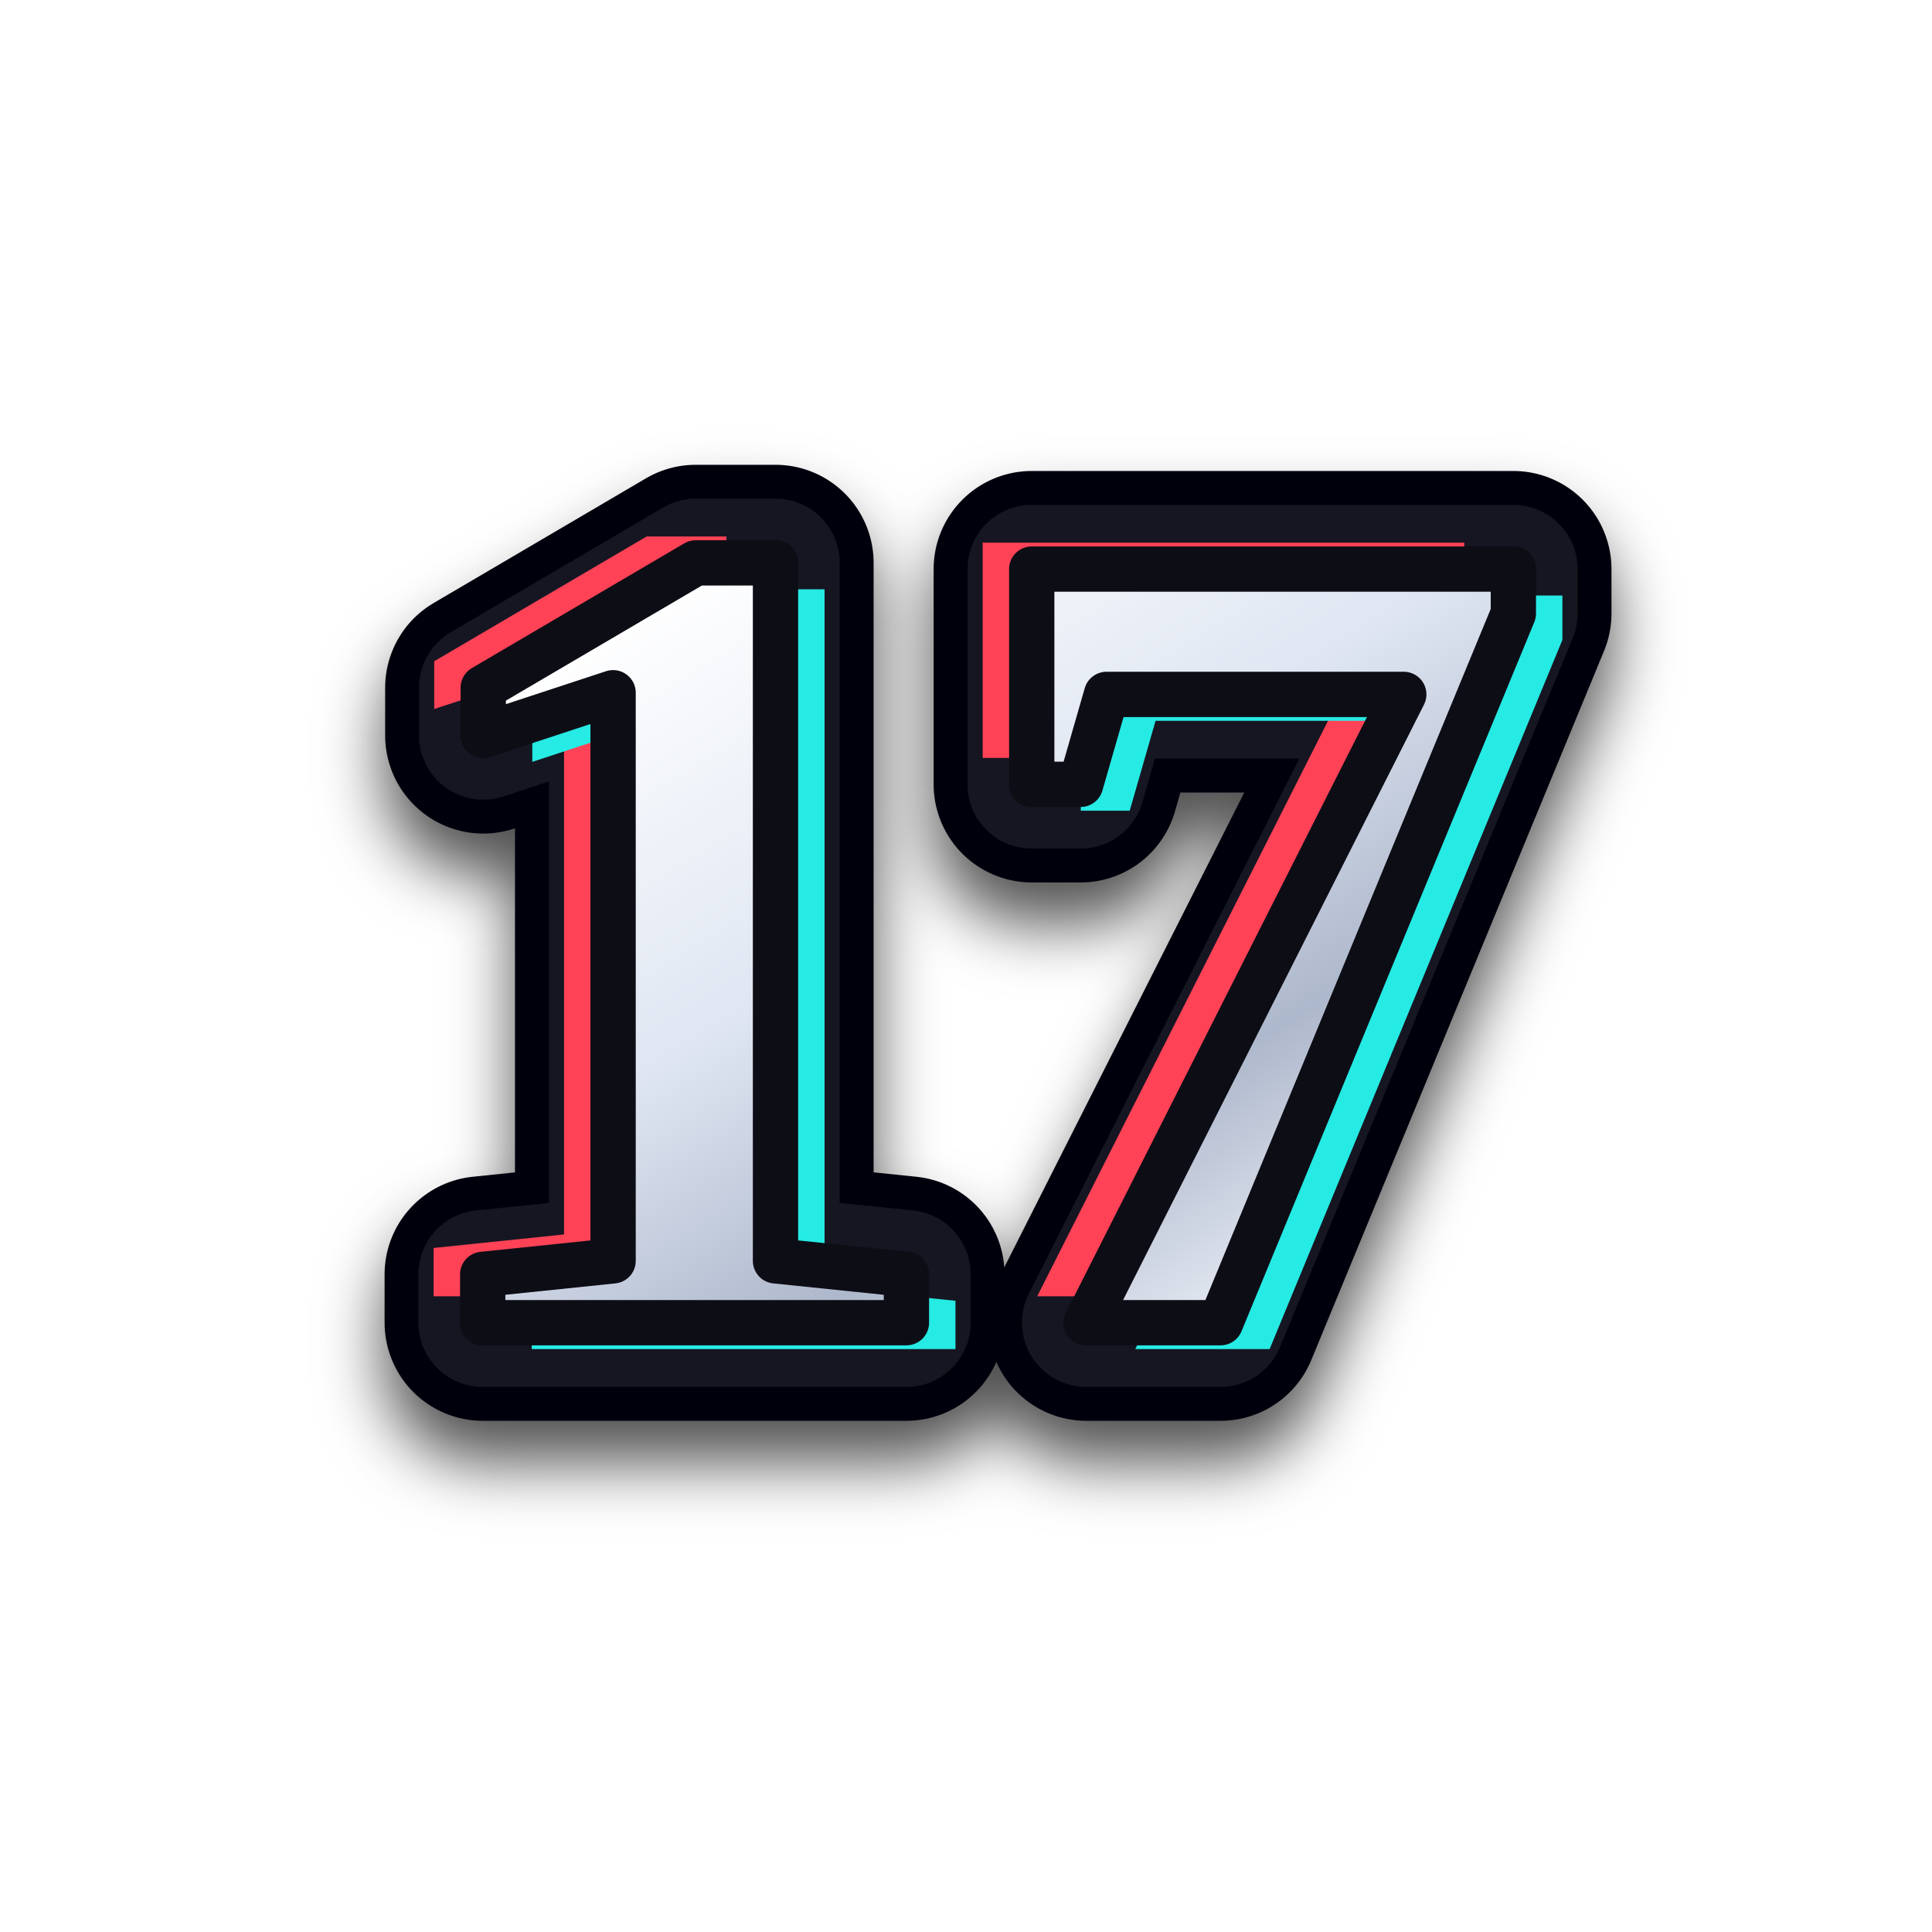
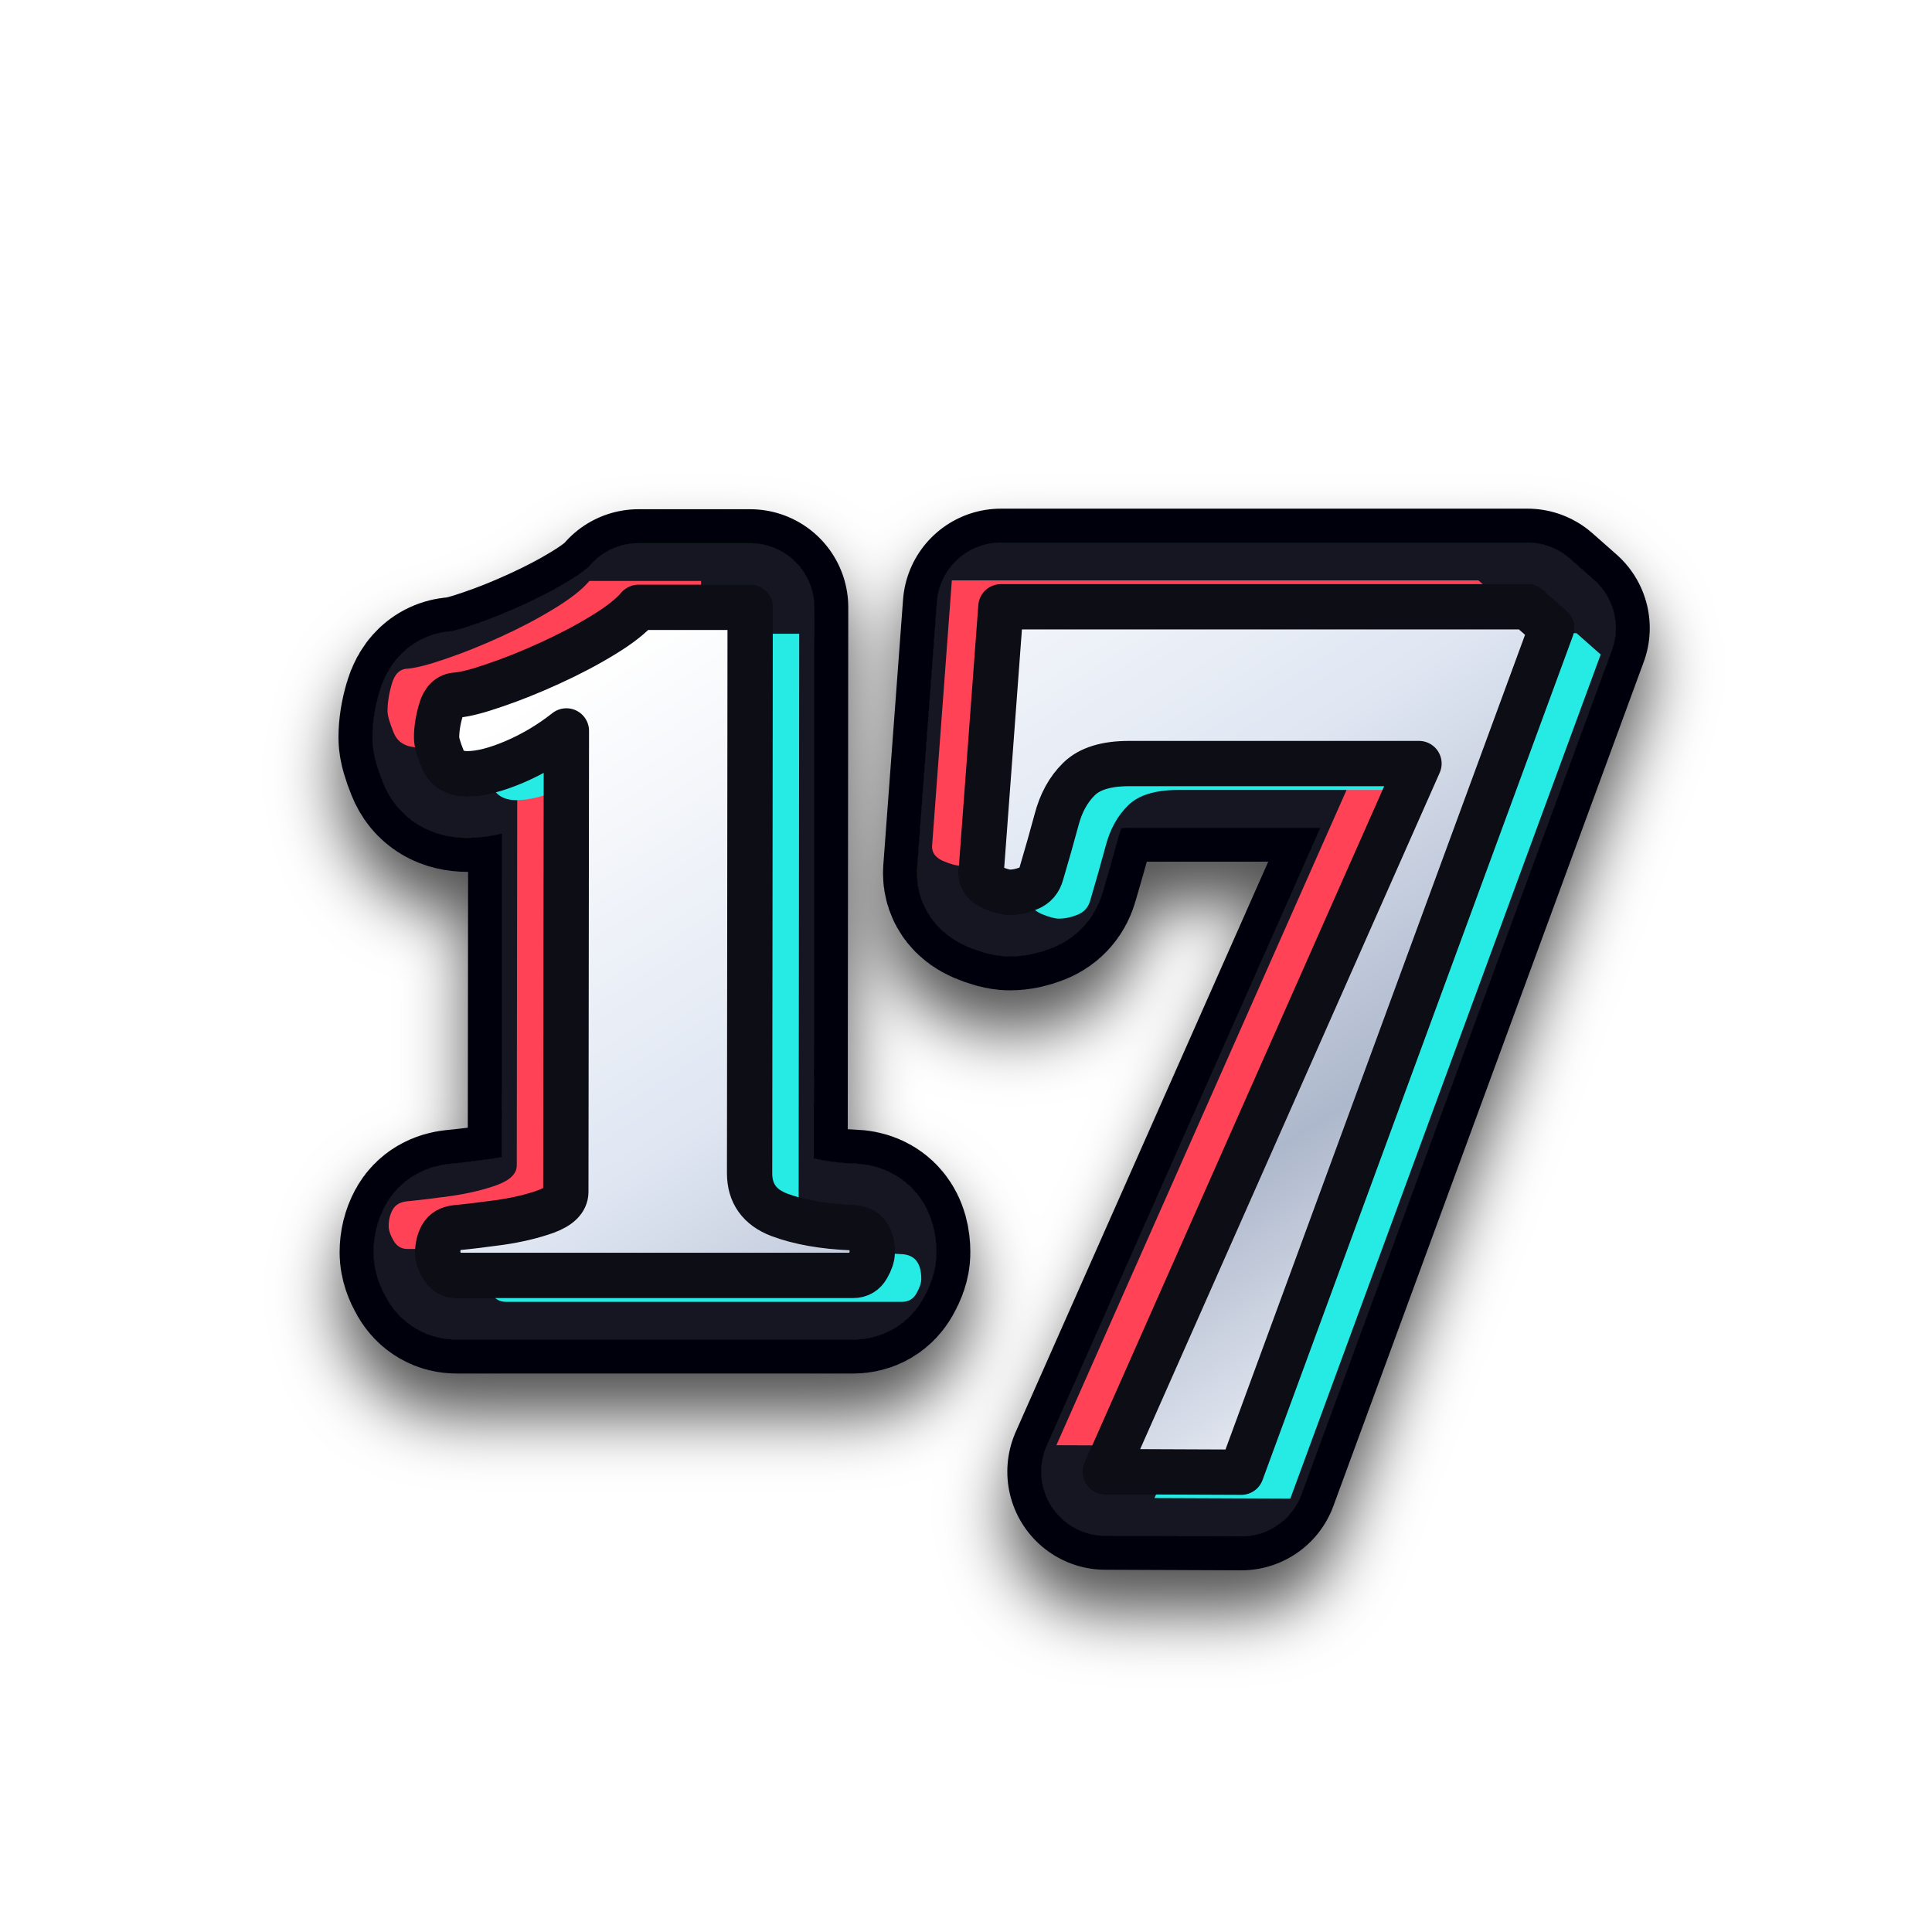
<svg xmlns="http://www.w3.org/2000/svg" viewBox="0 0 1024 1024" role="img" aria-label="LN 17 dan">
  <defs>
    <linearGradient id="lnfill" x1="14%" x2="88%" y1="6%" y2="94%">
      <stop offset="0" stop-color="#ffffff" />
      <stop offset="0.42" stop-color="#dfe6f2" />
      <stop offset="0.72" stop-color="#aeb8cc" />
      <stop offset="1" stop-color="#f2f5fb" />
    </linearGradient>
    <filter id="shadow" x="-25%" y="-25%" width="150%" height="150%">
      <feDropShadow dx="0" dy="22" stdDeviation="17" flood-color="#000" flood-opacity="0.68" />
    </filter>
  </defs>
  <g filter="url(#shadow)">
-     <text x="512" y="528" text-anchor="middle" dominant-baseline="middle" font-family="Georgia, 'Times New Roman', serif" font-size="610" font-weight="900" fill="none" stroke="#050509" stroke-width="104" stroke-linejoin="round">17</text>
-     <text x="512" y="528" text-anchor="middle" dominant-baseline="middle" font-family="Georgia, 'Times New Roman', serif" font-size="610" font-weight="900" fill="none" stroke="#121722" stroke-width="68" stroke-linejoin="round">17</text>
+     <path d="M452.1 676.0L242.1 676.0Q237.1 676.0 234.6 671.6Q232.0 667.1 232.0 663.8L232.0 663.8Q232.0 659.1 234.1 655.2Q236.2 651.3 241.8 650.7L241.8 650.7Q251.4 649.8 265.1 647.9Q278.8 645.9 289.4 642.1Q299.9 638.2 299.9 631.7L299.9 631.7L300.2 387.4Q287.4 397.5 272.7 403.8Q257.9 410.1 247.8 410.1L247.8 410.1Q237.7 410.1 234.6 402.2Q231.4 394.3 231.4 391.0L231.4 391.0Q231.4 384.1 233.7 376.4Q235.9 368.6 242.1 368.4L242.1 368.4Q249.0 367.8 262.5 363.1Q276.1 358.5 291.4 351.5Q306.8 344.5 319.7 336.6Q332.7 328.7 338.4 321.9L338.4 321.9L397.6 321.9L397.3 621.8Q397.3 637.9 413.1 643.9Q428.9 649.8 451.5 650.7L451.5 650.7Q462.3 651.0 462.3 663.8L462.3 663.8Q462.3 667.1 459.7 671.6Q457.2 676.0 452.1 676.0L452.1 676.0ZM657.9 780.3L585.9 780.0L752.1 404.7L598.4 404.7Q580.2 404.7 571.9 412.9Q563.5 421.1 560.0 434.5Q556.4 447.9 551.9 463.1L551.9 463.1Q550.4 468.7 545.2 470.8Q540.0 472.9 535.2 472.9L535.2 472.9Q532.0 472.9 526.0 470.4Q520.0 467.8 520.0 462.8L520.0 462.8L530.5 321.6L809.6 321.6L822.4 332.9L657.9 780.3Z" fill="none" stroke="#050509" stroke-width="104" stroke-linejoin="round" />
+     <path d="M452.1 676.0L242.1 676.0Q237.1 676.0 234.6 671.6Q232.0 667.1 232.0 663.8L232.0 663.8Q232.0 659.1 234.1 655.2Q236.2 651.3 241.8 650.7L241.8 650.7Q251.4 649.8 265.1 647.9Q278.8 645.9 289.4 642.1Q299.9 638.2 299.9 631.7L299.9 631.7L300.2 387.4Q287.4 397.5 272.7 403.8Q257.9 410.1 247.8 410.1L247.8 410.1Q237.7 410.1 234.6 402.2Q231.4 394.3 231.4 391.0L231.4 391.0Q231.4 384.1 233.7 376.4Q235.9 368.6 242.1 368.4L242.1 368.4Q249.0 367.8 262.5 363.1Q276.1 358.5 291.4 351.5Q306.8 344.5 319.7 336.6Q332.7 328.7 338.4 321.9L338.4 321.9L397.6 321.9L397.3 621.8Q397.3 637.9 413.1 643.9Q428.9 649.8 451.5 650.7L451.5 650.7Q462.3 651.0 462.3 663.8L462.3 663.8Q462.3 667.1 459.7 671.6Q457.2 676.0 452.1 676.0L452.1 676.0ZM657.9 780.3L585.9 780.0L752.1 404.7L598.4 404.7Q580.2 404.7 571.9 412.9Q563.5 421.1 560.0 434.5Q556.4 447.9 551.9 463.1L551.9 463.1Q550.4 468.7 545.2 470.8Q540.0 472.9 535.2 472.9L535.2 472.9Q532.0 472.9 526.0 470.4Q520.0 467.8 520.0 462.8L520.0 462.8L530.5 321.6L809.6 321.6L822.4 332.9L657.9 780.3Z" fill="none" stroke="#121722" stroke-width="68" stroke-linejoin="round" />
    <g style="mix-blend-mode:screen">
-       <text x="486" y="514" text-anchor="middle" dominant-baseline="middle" font-family="Georgia, 'Times New Roman', serif" font-size="610" font-weight="900" fill="#ff2f3d">17</text>
-       <text x="538" y="542" text-anchor="middle" dominant-baseline="middle" font-family="Georgia, 'Times New Roman', serif" font-size="610" font-weight="900" fill="#16e8e0">17</text>
+       <path d="M426.1 662.0L216.1 662.0Q211.1 662.0 208.6 657.6Q206.0 653.1 206.0 649.8L206.0 649.8Q206.0 645.1 208.1 641.2Q210.2 637.3 215.8 636.7L215.8 636.7Q225.4 635.8 239.1 633.9Q252.8 631.9 263.4 628.1Q273.9 624.2 273.9 617.7L273.9 617.7L274.2 373.4Q261.4 383.5 246.7 389.8Q231.9 396.1 221.8 396.1L221.8 396.1Q211.7 396.1 208.6 388.2Q205.4 380.3 205.4 377.0L205.4 377.0Q205.4 370.1 207.7 362.4Q209.9 354.6 216.1 354.4L216.1 354.4Q223.0 353.8 236.5 349.1Q250.1 344.5 265.4 337.5Q280.8 330.5 293.7 322.6Q306.7 314.7 312.4 307.9L312.4 307.9L371.6 307.9L371.3 607.8Q371.3 623.9 387.1 629.9Q402.9 635.8 425.5 636.7L425.5 636.7Q436.3 637.0 436.3 649.8L436.3 649.8Q436.3 653.1 433.7 657.6Q431.2 662.0 426.1 662.0L426.1 662.0ZM631.9 766.3L559.9 766.0L726.1 390.7L572.4 390.7Q554.2 390.7 545.9 398.9Q537.5 407.1 534.0 420.5Q530.4 433.9 525.9 449.1L525.9 449.1Q524.4 454.7 519.2 456.8Q514.0 458.9 509.2 458.9L509.2 458.9Q506.0 458.9 500.0 456.4Q494.0 453.8 494.0 448.8L494.0 448.8L504.5 307.6L783.6 307.6L796.4 318.9L631.9 766.3Z" fill="#ff2f3d" />
+       <path d="M478.1 690.0L268.1 690.0Q263.1 690.0 260.6 685.6Q258.0 681.1 258.0 677.8L258.0 677.8Q258.0 673.1 260.1 669.2Q262.2 665.3 267.8 664.7L267.8 664.7Q277.4 663.8 291.1 661.9Q304.8 659.9 315.4 656.1Q325.9 652.2 325.9 645.7L325.9 645.7L326.2 401.4Q313.4 411.5 298.7 417.8Q283.9 424.1 273.8 424.1L273.8 424.1Q263.7 424.1 260.6 416.2Q257.4 408.3 257.4 405.0L257.4 405.0Q257.4 398.1 259.7 390.4Q261.9 382.6 268.1 382.4L268.1 382.4Q275.0 381.8 288.5 377.1Q302.1 372.5 317.4 365.5Q332.8 358.5 345.7 350.6Q358.7 342.7 364.4 335.9L364.4 335.9L423.6 335.9L423.3 635.8Q423.3 651.9 439.1 657.9Q454.9 663.8 477.5 664.7L477.5 664.7Q488.3 665.0 488.3 677.8L488.3 677.8Q488.3 681.1 485.7 685.6Q483.2 690.0 478.1 690.0L478.1 690.0ZM683.9 794.3L611.9 794.0L778.1 418.7L624.4 418.7Q606.2 418.7 597.9 426.9Q589.5 435.1 586.0 448.5Q582.4 461.9 577.9 477.1L577.9 477.1Q576.4 482.7 571.2 484.8Q566.0 486.9 561.2 486.9L561.2 486.9Q558.0 486.9 552.0 484.4Q546.0 481.8 546.0 476.8L546.0 476.8L556.5 335.6L835.6 335.6L848.4 346.9L683.9 794.3Z" fill="#16e8e0" />
    </g>
-     <text x="512" y="528" text-anchor="middle" dominant-baseline="middle" font-family="Georgia, 'Times New Roman', serif" font-size="610" font-weight="900" fill="url(#lnfill)" stroke="#0d0a12" stroke-width="24" stroke-linejoin="round">17</text>
+     <path d="M452.1 676.0L242.1 676.0Q237.1 676.0 234.6 671.6Q232.0 667.1 232.0 663.8L232.0 663.8Q232.0 659.1 234.1 655.2Q236.2 651.3 241.8 650.7L241.8 650.7Q251.4 649.8 265.1 647.9Q278.8 645.9 289.4 642.1Q299.9 638.2 299.9 631.7L299.9 631.7L300.2 387.4Q287.4 397.5 272.7 403.8Q257.9 410.1 247.8 410.1L247.8 410.1Q237.7 410.1 234.6 402.2Q231.4 394.3 231.4 391.0L231.4 391.0Q231.4 384.1 233.7 376.4Q235.9 368.6 242.1 368.4L242.1 368.4Q249.0 367.8 262.5 363.1Q276.1 358.5 291.4 351.5Q306.8 344.5 319.7 336.6Q332.7 328.7 338.4 321.9L338.4 321.9L397.6 321.9L397.3 621.8Q397.3 637.9 413.1 643.9Q428.9 649.8 451.5 650.7L451.5 650.7Q462.3 651.0 462.3 663.8L462.3 663.8Q462.3 667.1 459.7 671.6Q457.2 676.0 452.1 676.0L452.1 676.0ZM657.9 780.3L585.9 780.0L752.1 404.7L598.4 404.7Q580.2 404.7 571.9 412.9Q563.5 421.1 560.0 434.5Q556.4 447.9 551.9 463.1L551.9 463.1Q550.4 468.7 545.2 470.8Q540.0 472.9 535.2 472.9L535.2 472.9Q532.0 472.9 526.0 470.4Q520.0 467.8 520.0 462.8L520.0 462.8L530.5 321.6L809.6 321.6L822.4 332.9L657.9 780.3Z" fill="url(#lnfill)" stroke="#0d0a12" stroke-width="24" stroke-linejoin="round" />
  </g>
</svg>
